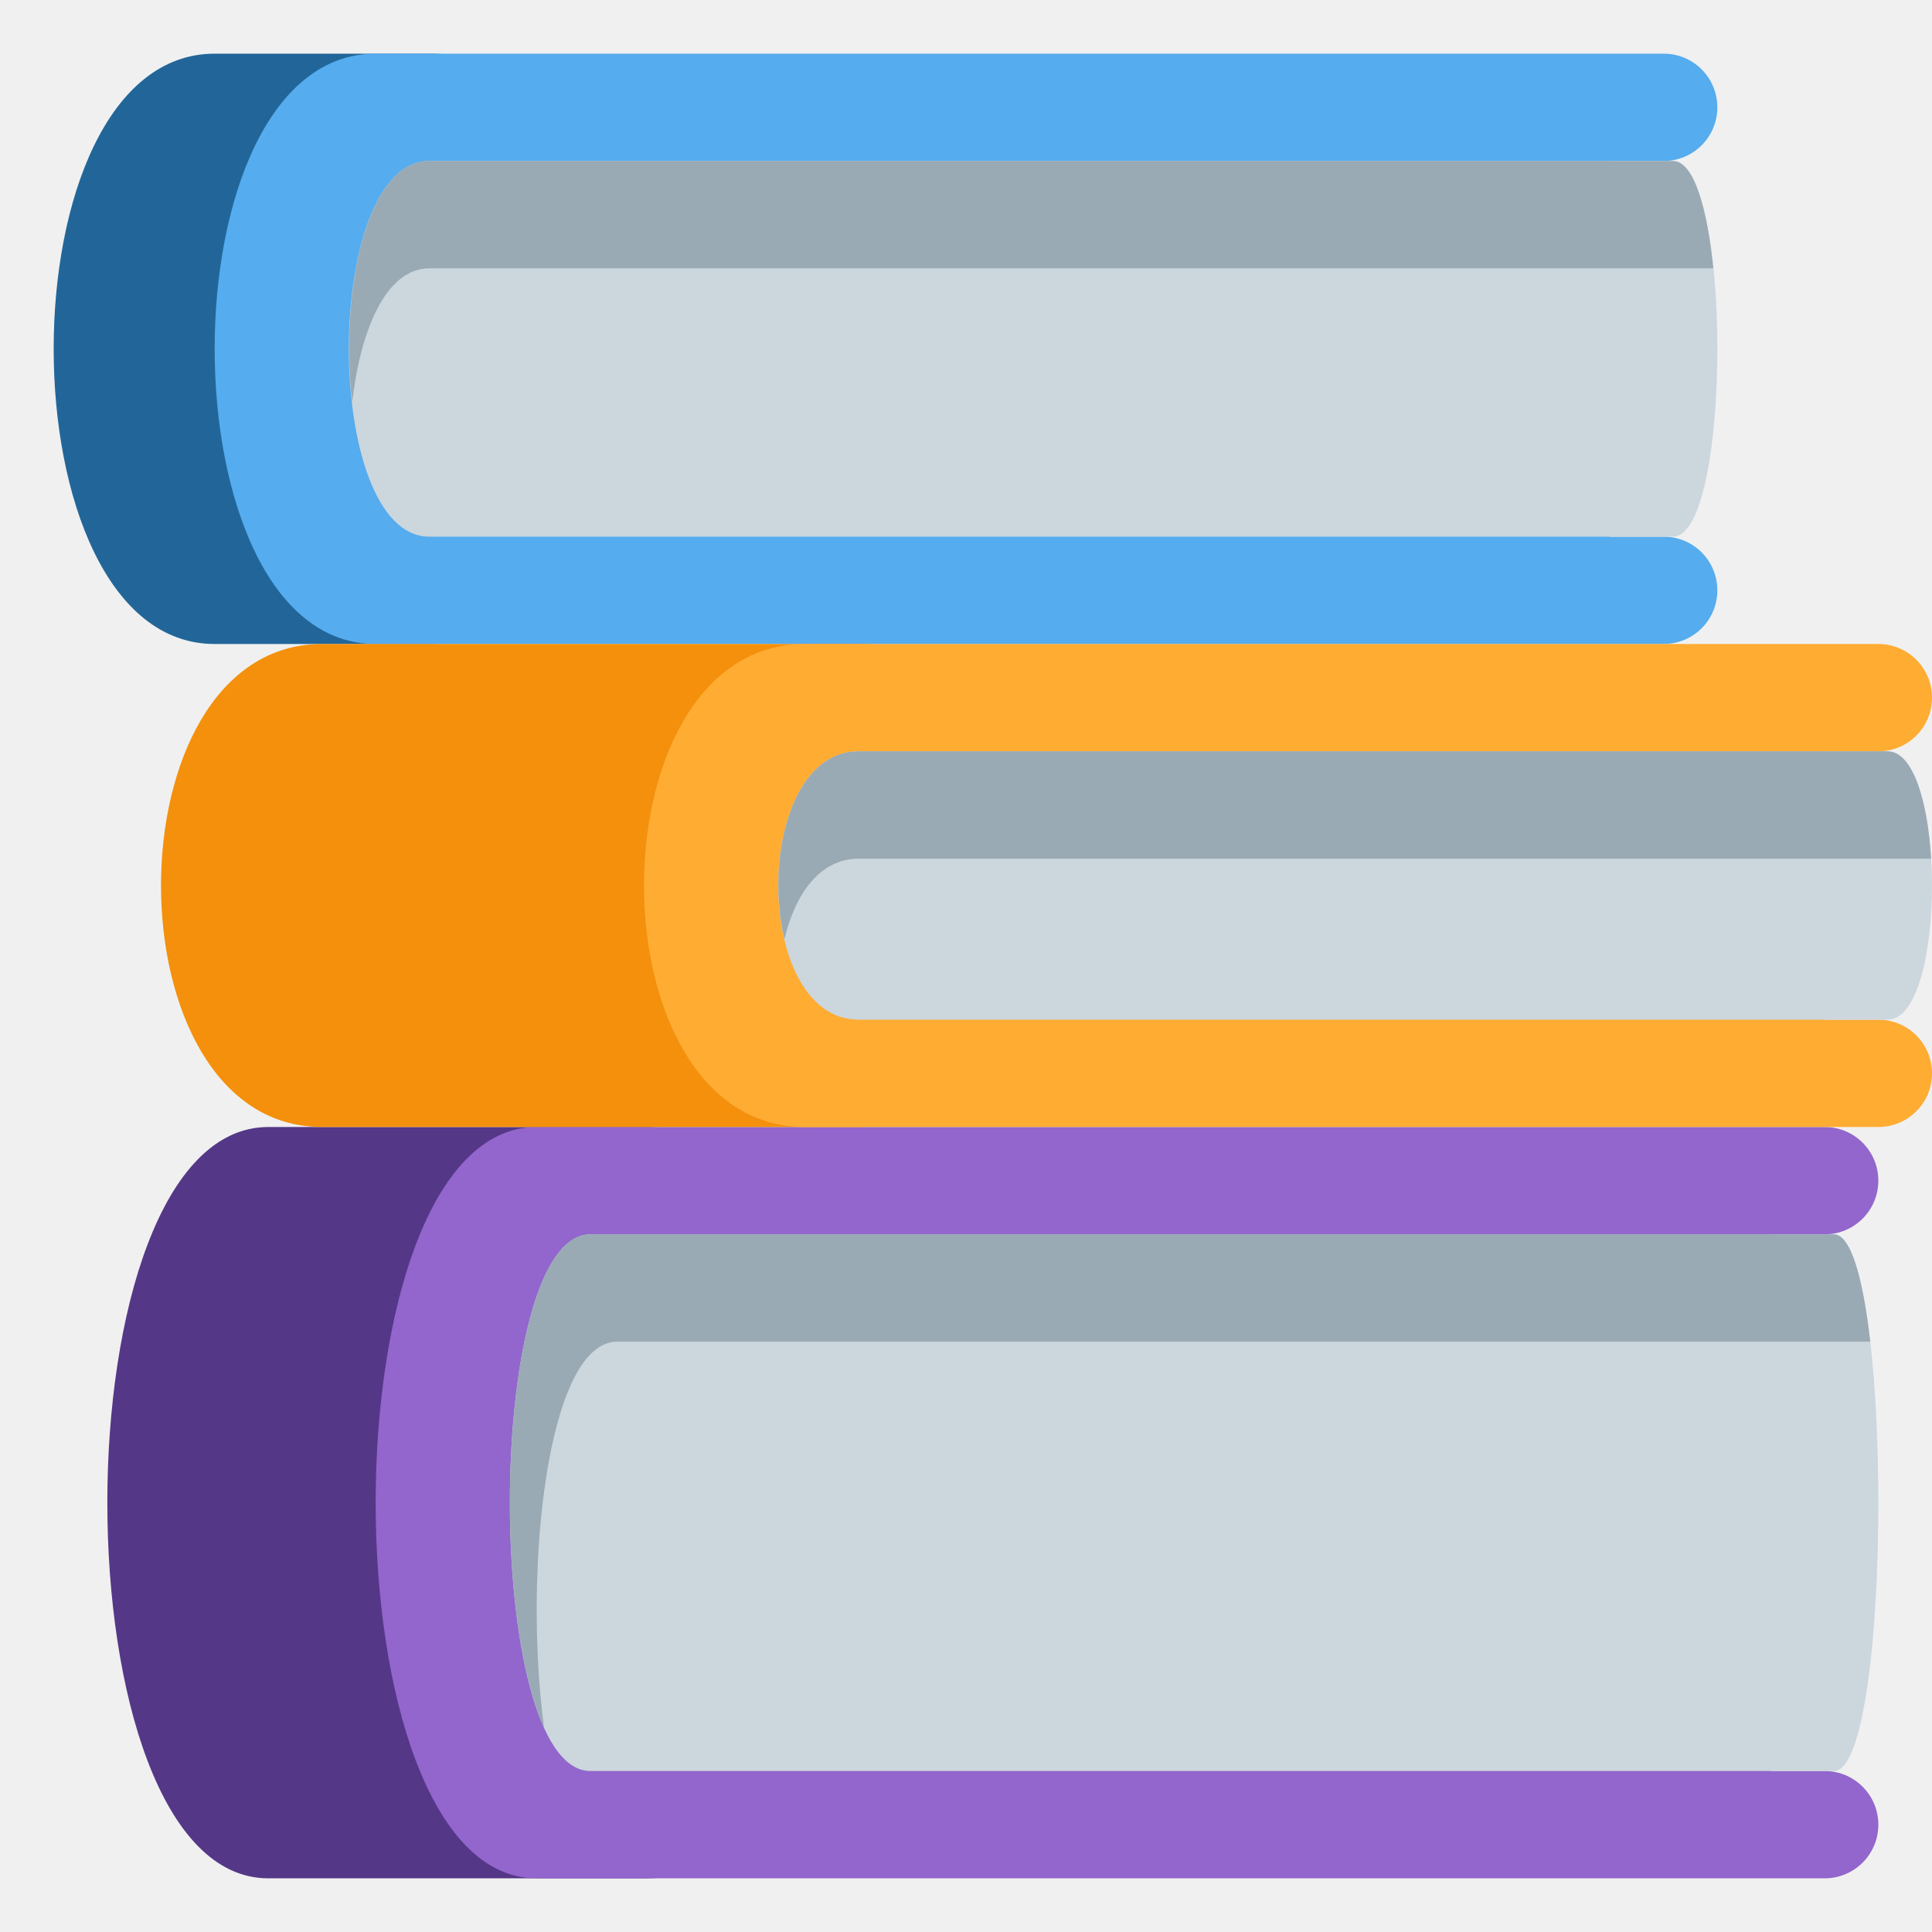
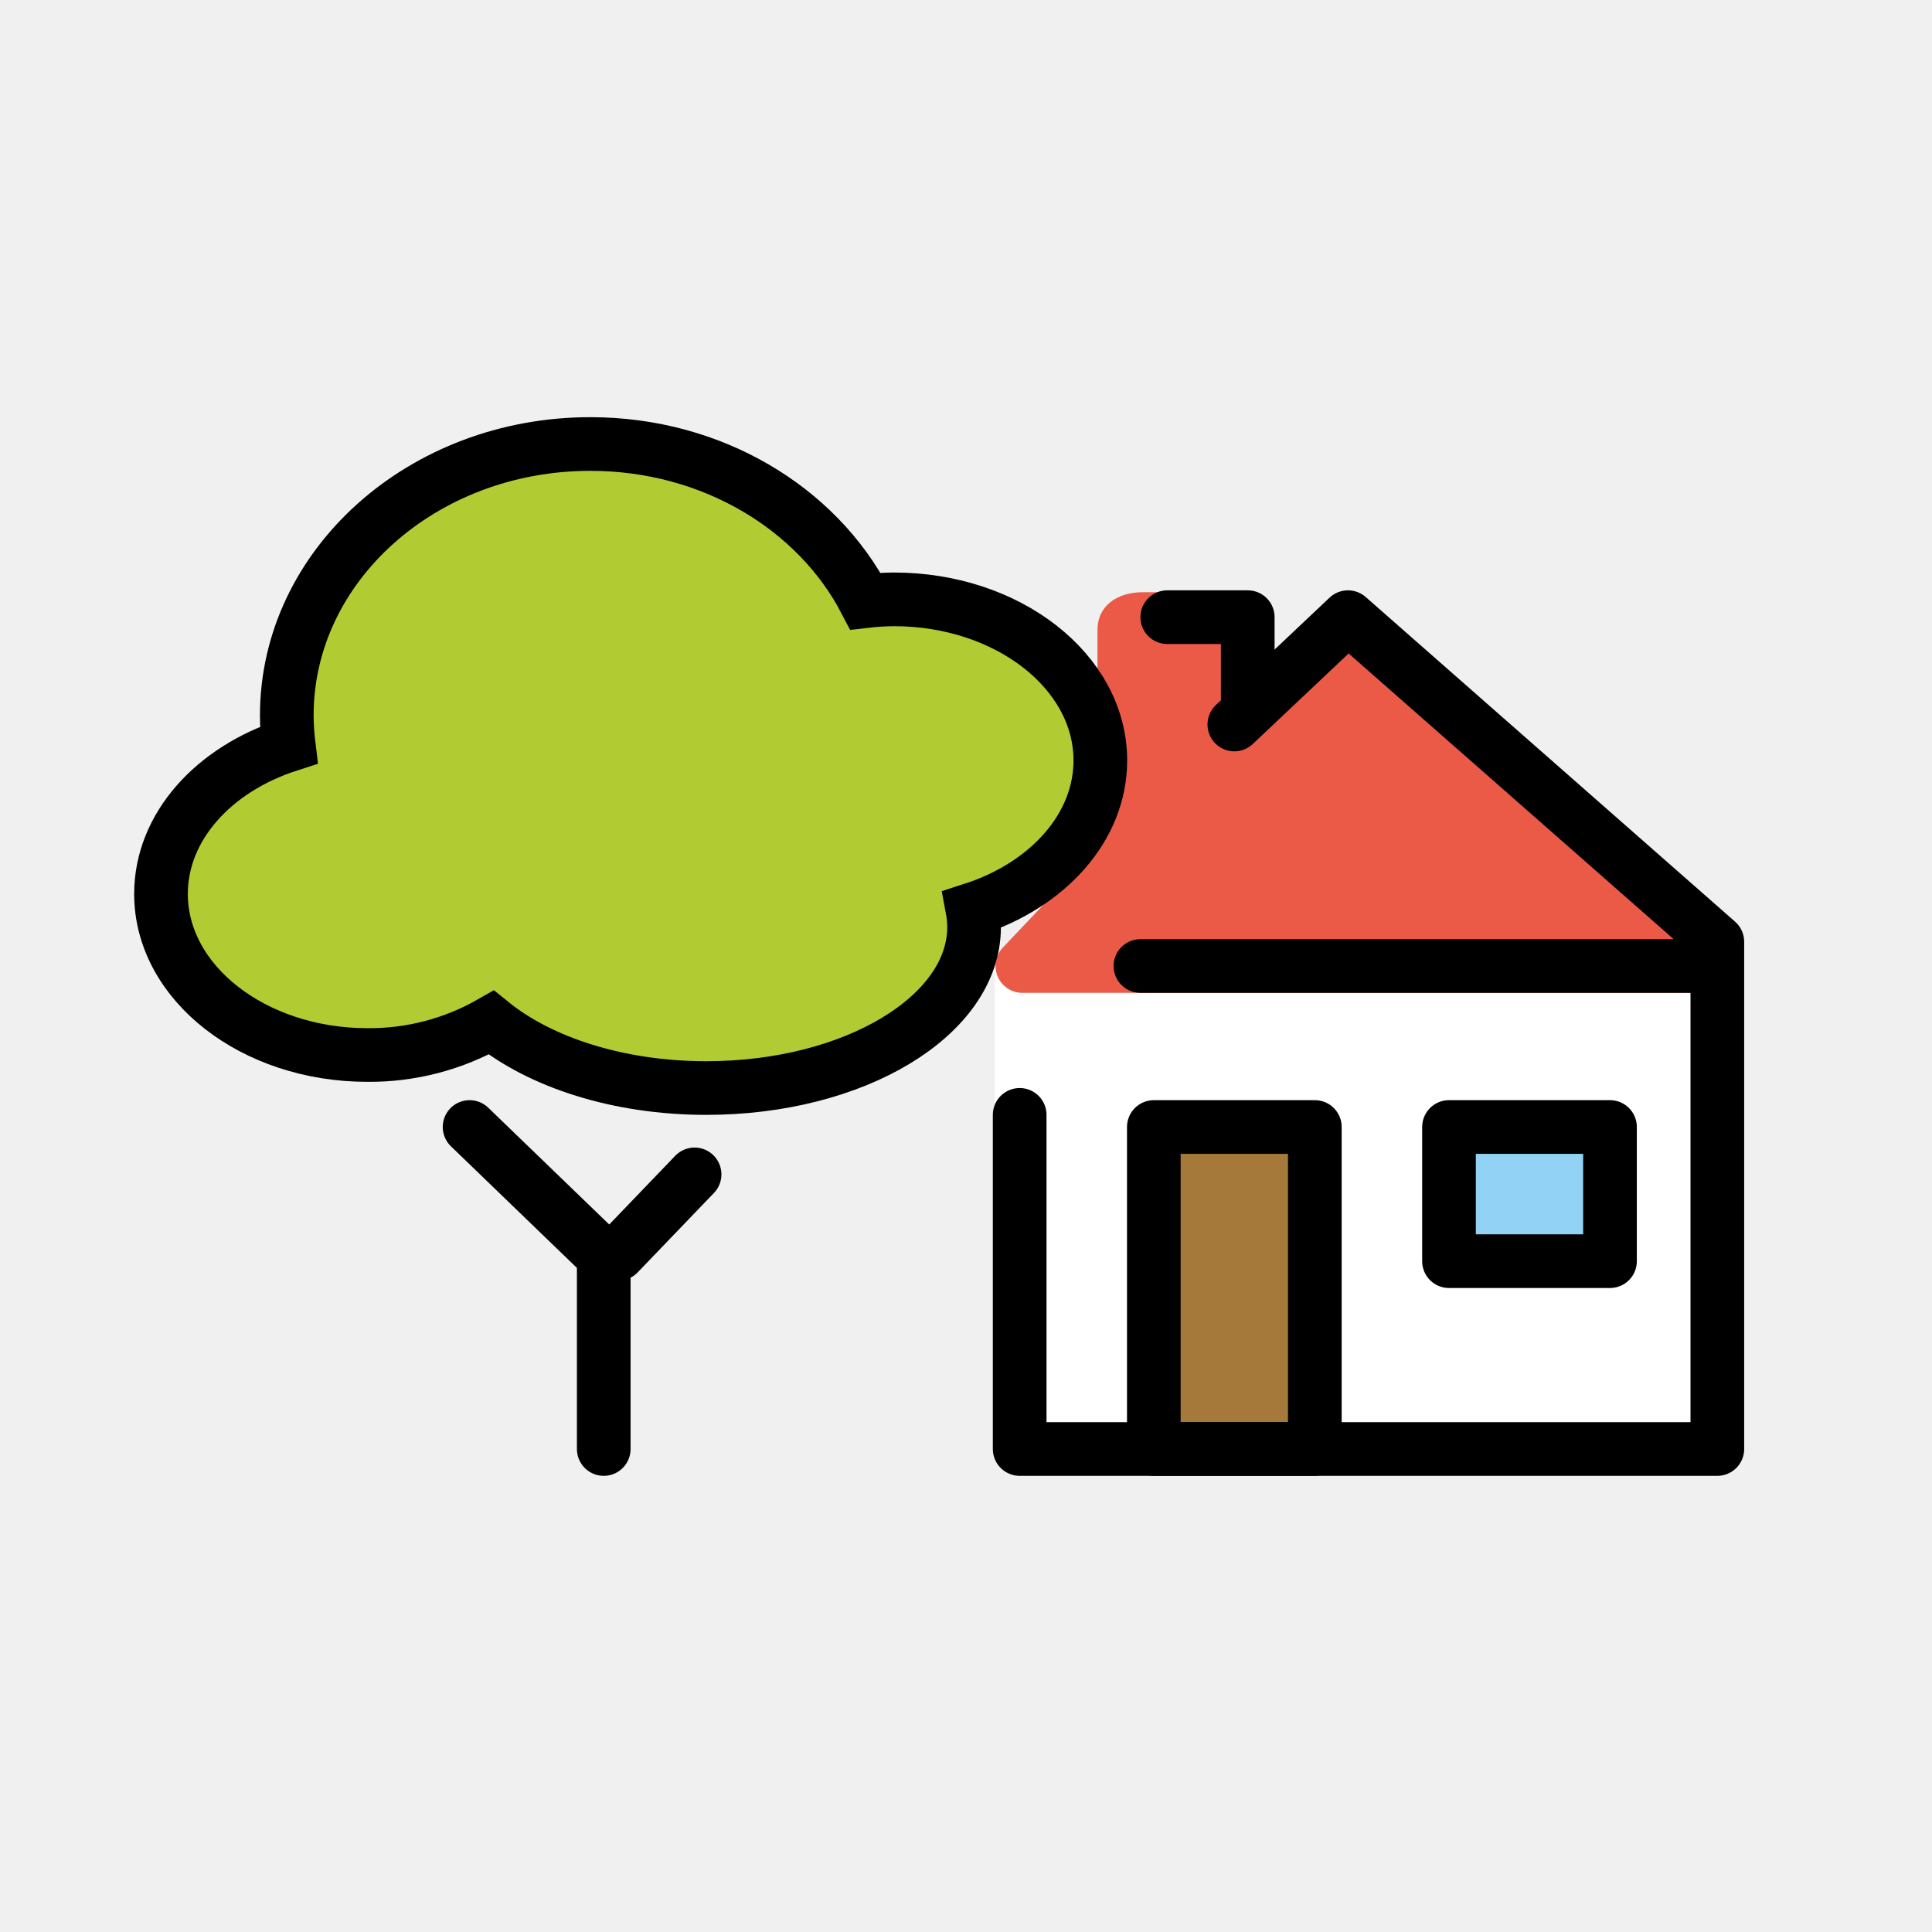
- <svg xmlns="http://www.w3.org/2000/svg" viewBox="0 0 36 36">
-   <path fill="#553788" d="M15 31c0 2.209-.791 4-3 4H5c-4 0-4-14 0-14h7c2.209 0 3 1.791 3 4v6z" />
-   <path fill="#9266CC" d="M34 33h-1V23h1c.553 0 1-.447 1-1s-.447-1-1-1H10c-4 0-4 14 0 14h24c.553 0 1-.447 1-1s-.447-1-1-1z" />
-   <path fill="#CCD6DD" d="M34.172 33H11c-2 0-2-10 0-10h23.172c1.104 0 1.104 10 0 10z" />
-   <path fill="#99AAB5" d="M11.5 25h23.35c-.135-1.175-.36-2-.678-2H11c-1.651 0-1.938 6.808-.863 9.188C9.745 29.229 10.199 25 11.5 25z" />
-   <path fill="#269" d="M12 8c0 2.209-1.791 4-4 4H4C0 12 0 1 4 1h4c2.209 0 4 1.791 4 4v3z" />
-   <path fill="#55ACEE" d="M31 10h-1V3h1c.553 0 1-.447 1-1s-.447-1-1-1H7C3 1 3 12 7 12h24c.553 0 1-.447 1-1s-.447-1-1-1z" />
-   <path fill="#CCD6DD" d="M31.172 10H8c-2 0-2-7 0-7h23.172c1.104 0 1.104 7 0 7z" />
-   <path fill="#99AAB5" d="M8 5h23.925c-.114-1.125-.364-2-.753-2H8C6.807 3 6.331 5.489 6.562 7.5 6.718 6.142 7.193 5 8 5z" />
-   <path fill="#F4900C" d="M20 17c0 2.209-1.791 4-4 4H6c-4 0-4-9 0-9h10c2.209 0 4 1.791 4 4v1z" />
-   <path fill="#FFAC33" d="M35 19h-1v-5h1c.553 0 1-.447 1-1s-.447-1-1-1H15c-4 0-4 9 0 9h20c.553 0 1-.447 1-1s-.447-1-1-1z" />
-   <path fill="#CCD6DD" d="M35.172 19H16c-2 0-2-5 0-5h19.172c1.104 0 1.104 5 0 5z" />
-   <path fill="#99AAB5" d="M16 16h19.984c-.065-1.062-.334-2-.812-2H16c-1.274 0-1.733 2.027-1.383 3.5.198-.839.657-1.5 1.383-1.5z" />
+ <svg xmlns="http://www.w3.org/2000/svg" id="emoji" viewBox="0 0 72 72" version="1.1">
+   <g id="color">
+     <rect x="37.075" y="36.053" width="26.884" height="18.114" fill="#FFFFFF" />
+     <polygon fill="#EA5A47" stroke="#EA5A47" stroke-linecap="round" stroke-linejoin="round" stroke-miterlimit="10" stroke-width="2" points="50.235,23.2 38.1,36 63.5,36" />
+     <path fill="#EA5A47" d="M47.3,26l-6.4,6.059v-8.573c0-0.931,0.755-1.416,1.686-1.416h3.028 c0.931,0,1.686,0.485,1.686,1.416C47.3,23.486,47.3,26,47.3,26z" />
+     <rect x="43" y="42" width="6" height="12" fill="#A57939" />
+     <rect x="54" y="42" width="6" height="5" fill="#92D3F5" />
+     <path fill="#B1CC33" d="M41.006,28.339c0-3.312-3.445-6.003-7.694-6.003c-0.355,0.003-0.71,0.025-1.062,0.066 c-1.8-3.455-5.707-5.855-10.25-5.855c-6.248,0-11.312,4.529-11.312,10.114c0.001,0.369,0.025,0.738,0.07,1.104 C7.966,28.666,6,30.81,6,33.314c0,3.312,3.445,6.003,7.694,6.003c1.615,0.014,3.206-0.402,4.614-1.207 c1.818,1.477,4.726,2.438,8.015,2.438c5.511,0,9.978-2.688,9.978-6.003c-0.001-0.219-0.021-0.438-0.061-0.653 C39.036,32.99,41.006,30.845,41.006,28.339z" />
+   </g>
+   <g id="hair" />
+   <g id="skin" />
+   <g id="skin-shadow" />
+   <g id="line">
+     <polyline fill="none" stroke="#000000" stroke-linecap="round" stroke-linejoin="round" stroke-miterlimit="10" stroke-width="2" points="46,27 50.235,23 64,35.098 64,54 38,54 38,41.548" />
+     <rect x="43" y="42" width="6" height="12" fill="none" stroke="#000000" stroke-linecap="round" stroke-linejoin="round" stroke-miterlimit="10" stroke-width="2" />
+     <rect x="54" y="42" width="6" height="5" fill="none" stroke="#000000" stroke-linecap="round" stroke-linejoin="round" stroke-miterlimit="10" stroke-width="2" />
+     <polyline fill="none" stroke="#000000" stroke-linecap="round" stroke-linejoin="round" stroke-miterlimit="10" stroke-width="2" points="43.5,23 46.5,23 46.5,26" />
+     <path fill="none" stroke="#000000" stroke-miterlimit="10" stroke-width="2" d="M31.245,39.34" />
+     <polyline fill="none" stroke="#000000" stroke-linecap="round" stroke-linejoin="round" stroke-width="2" points="22.5,54 22.5,46.827 17.5,42" />
+     <line x1="23.041" x2="25.885" y1="46.727" y2="43.766" fill="none" stroke="#000000" stroke-linecap="round" stroke-linejoin="round" stroke-width="2" />
+     <path fill="none" stroke="#000000" stroke-linecap="round" stroke-miterlimit="10" stroke-width="2" d="M41.006,28.339 c0-3.312-3.445-6.003-7.694-6.003c-0.355,0.003-0.71,0.025-1.062,0.066c-1.8-3.455-5.707-5.855-10.25-5.855 c-6.248,0-11.312,4.529-11.312,10.114c0.001,0.369,0.025,0.738,0.07,1.104C7.966,28.666,6,30.81,6,33.314 c0,3.312,3.445,6.003,7.694,6.003c1.615,0.014,3.206-0.402,4.614-1.207c1.818,1.477,4.726,2.438,8.015,2.438 c5.511,0,9.978-2.688,9.978-6.003c-0.001-0.219-0.021-0.438-0.061-0.653 C39.036,32.99,41.006,30.845,41.006,28.339z" />
+     <line x1="63.5" x2="42.5" y1="36" y2="36" fill="none" stroke="#000000" stroke-linecap="round" stroke-linejoin="round" stroke-miterlimit="10" stroke-width="2" />
+   </g>
</svg>
